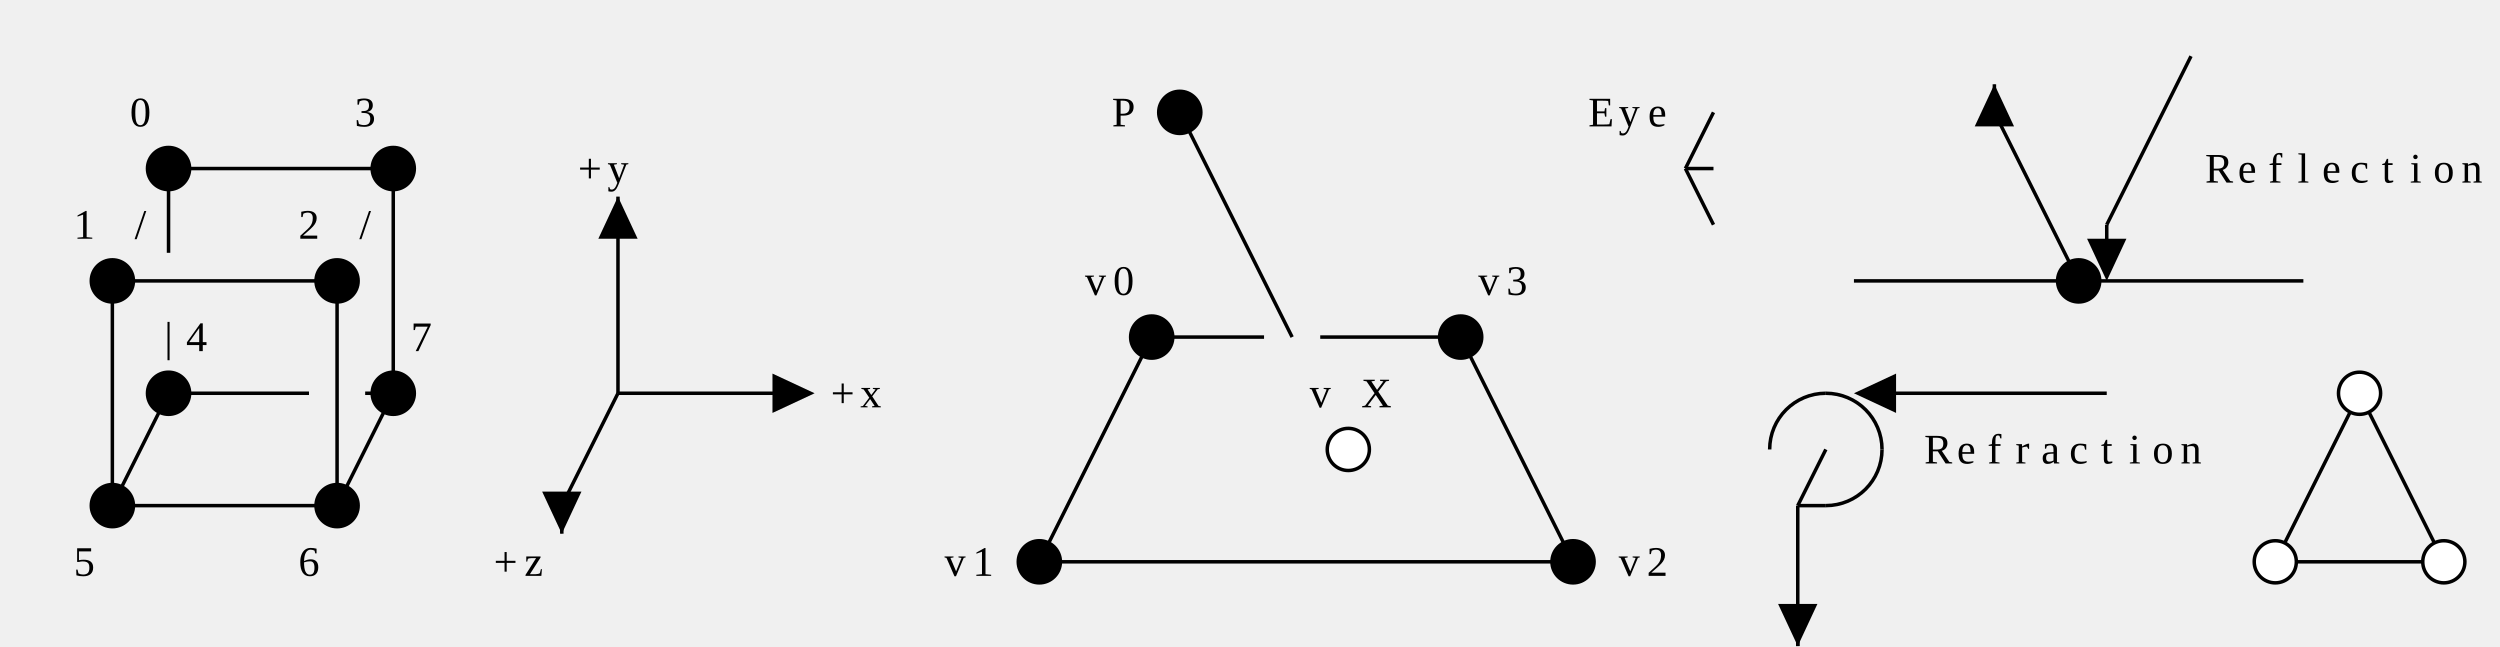
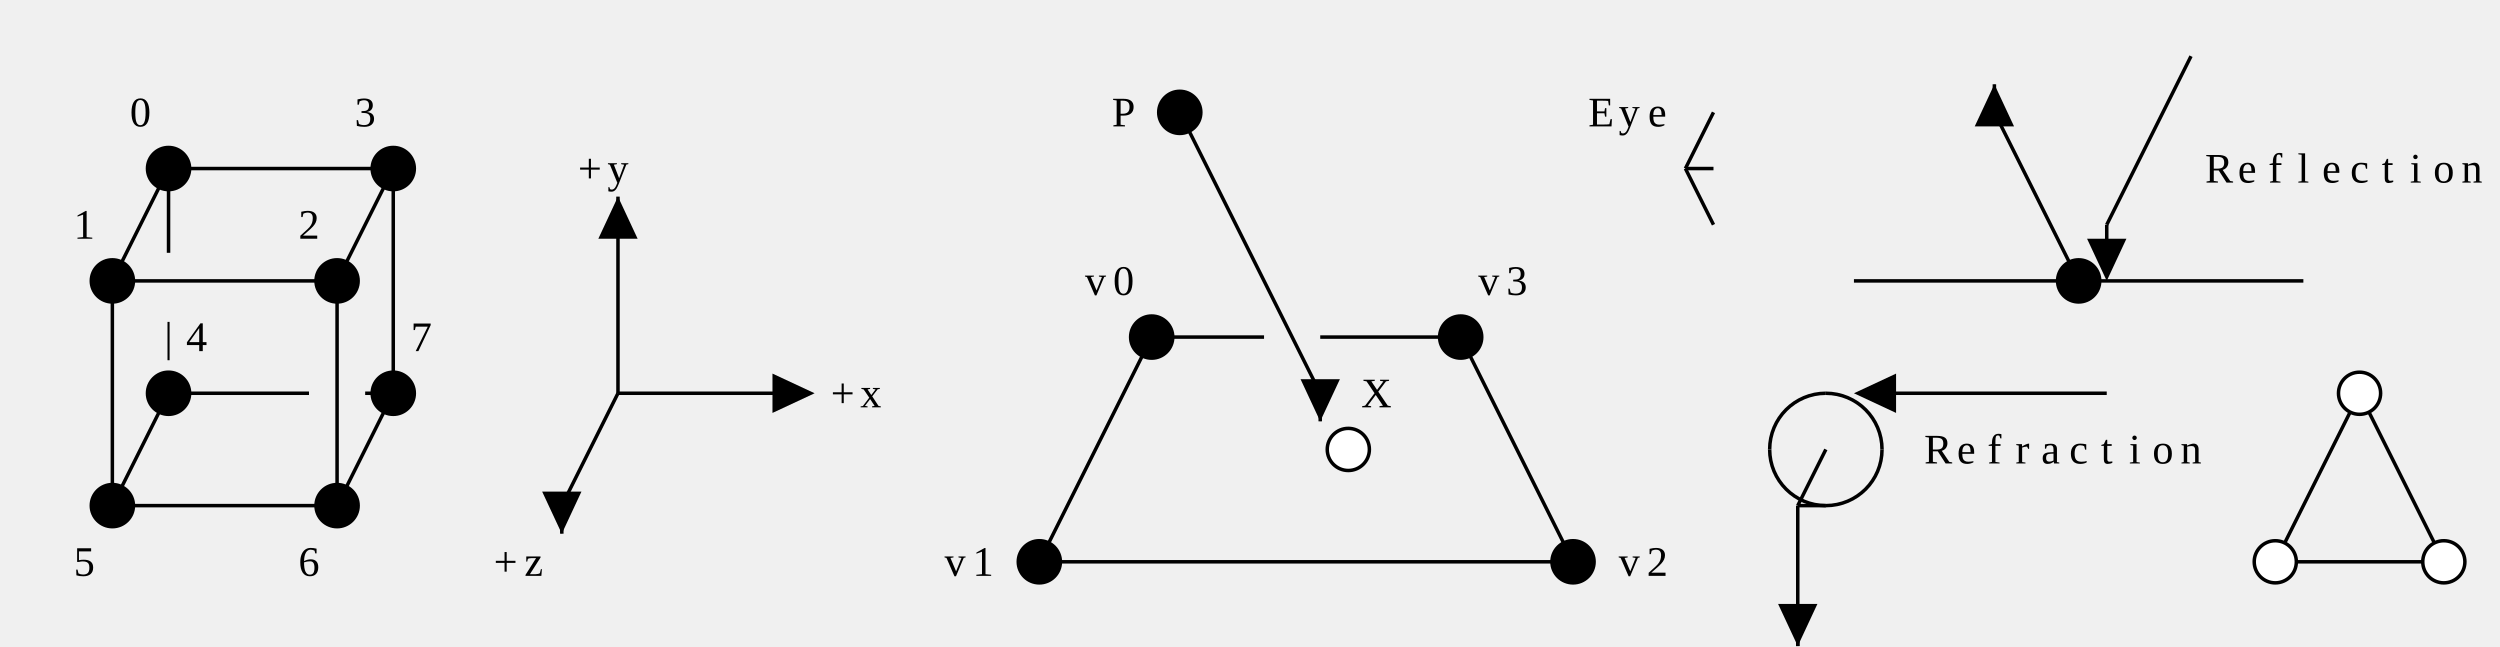
<svg xmlns="http://www.w3.org/2000/svg" class="diagram" version="1.1" height="184" width="712">
  <g transform="translate(8,16)">
    <path d="M 24,64 L 24,128" style="fill:none;stroke:#000;" />
    <path d="M 24,128 L 24,128" style="fill:none;stroke:#000;" />
    <path d="M 40,32 L 40,56" style="fill:none;stroke:#000;" />
    <path d="M 40,96 L 40,96" style="fill:none;stroke:#000;" />
    <path d="M 88,64 L 88,128" style="fill:none;stroke:#000;" />
    <path d="M 88,128 L 88,128" style="fill:none;stroke:#000;" />
    <path d="M 104,32 L 104,96" style="fill:none;stroke:#000;" />
    <path d="M 104,96 L 104,96" style="fill:none;stroke:#000;" />
    <path d="M 152,128 L 152,136" style="fill:none;stroke:#000;" />
    <path d="M 168,40 L 168,96" style="fill:none;stroke:#000;" />
    <path d="M 168,96 L 168,96" style="fill:none;stroke:#000;" />
    <path d="M 288,144 L 288,144" style="fill:none;stroke:#000;" />
    <path d="M 320,80 L 320,80" style="fill:none;stroke:#000;" />
    <path d="M 328,16 L 328,16" style="fill:none;stroke:#000;" />
+     <path d="M 368,96 L 368,104" style="fill:none;stroke:#000;" />
    <path d="M 376,112 L 376,112" style="fill:none;stroke:#000;" />
    <path d="M 408,80 L 408,80" style="fill:none;stroke:#000;" />
    <path d="M 440,144 L 440,144" style="fill:none;stroke:#000;" />
    <path d="M 472,32 L 472,32" style="fill:none;stroke:#000;" />
    <path d="M 496,112 L 496,112" style="fill:none;stroke:#000;" />
    <path d="M 504,128 L 504,168" style="fill:none;stroke:#000;" />
    <path d="M 504,160 L 504,168" style="fill:none;stroke:#000;" />
    <path d="M 528,112 L 528,112" style="fill:none;stroke:#000;" />
    <path d="M 560,8 L 560,16" style="fill:none;stroke:#000;" />
    <path d="M 584,64 L 584,64" style="fill:none;stroke:#000;" />
    <path d="M 592,48 L 592,56" style="fill:none;stroke:#000;" />
    <path d="M 616,0 L 616,0" style="fill:none;stroke:#000;" />
    <path d="M 640,144 L 640,144" style="fill:none;stroke:#000;" />
    <path d="M 664,96 L 664,96" style="fill:none;stroke:#000;" />
    <path d="M 688,144 L 688,144" style="fill:none;stroke:#000;" />
    <path d="M 616,0 L 616,0" style="fill:none;stroke:#000;" />
    <path d="M 328,16 L 328,16" style="fill:none;stroke:#000;" />
    <path d="M 40,32 L 104,32" style="fill:none;stroke:#000;" />
    <path d="M 104,32 L 104,32" style="fill:none;stroke:#000;" />
    <path d="M 472,32 L 480,32" style="fill:none;stroke:#000;" />
    <path d="M 24,64 L 88,64" style="fill:none;stroke:#000;" />
    <path d="M 88,64 L 88,64" style="fill:none;stroke:#000;" />
    <path d="M 520,64 L 584,64" style="fill:none;stroke:#000;" />
    <path d="M 584,64 L 648,64" style="fill:none;stroke:#000;" />
    <path d="M 320,80 L 352,80" style="fill:none;stroke:#000;" />
    <path d="M 368,80 L 408,80" style="fill:none;stroke:#000;" />
    <path d="M 408,80 L 408,80" style="fill:none;stroke:#000;" />
    <path d="M 40,96 L 80,96" style="fill:none;stroke:#000;" />
    <path d="M 96,96 L 104,96" style="fill:none;stroke:#000;" />
    <path d="M 104,96 L 104,96" style="fill:none;stroke:#000;" />
    <path d="M 168,96 L 216,96" style="fill:none;stroke:#000;" />
    <path d="M 216,96 L 216,96" style="fill:none;stroke:#000;" />
    <path d="M 512,96 L 512,96" style="fill:none;stroke:#000;" />
    <path d="M 0,0 L 0,0" style="fill:none;stroke:#000;" />
    <path d="M 0,0 L 0,0" style="fill:none;stroke:#000;" />
    <path d="M 528,96 L 592,96" style="fill:none;stroke:#000;" />
    <path d="M 664,96 L 664,96" style="fill:none;stroke:#000;" />
    <path d="M 376,112 L 376,112" style="fill:none;stroke:#000;" />
    <path d="M 24,128 L 88,128" style="fill:none;stroke:#000;" />
    <path d="M 88,128 L 88,128" style="fill:none;stroke:#000;" />
    <path d="M 504,128 L 512,128" style="fill:none;stroke:#000;" />
    <path d="M 288,144 L 440,144" style="fill:none;stroke:#000;" />
    <path d="M 440,144 L 440,144" style="fill:none;stroke:#000;" />
    <path d="M 640,144 L 688,144" style="fill:none;stroke:#000;" />
    <path d="M 688,144 L 688,144" style="fill:none;stroke:#000;" />
-     <path d="M 24,64 L 24,64" style="fill:none;stroke:#000;" />
+     <path d="M 24,64 L 40,32" style="fill:none;stroke:#000;" />
    <path d="M 40,32 L 40,32" style="fill:none;stroke:#000;" />
    <path d="M 24,80 L 24,80" style="fill:none;stroke:#000;" />
    <path d="M 40,48 L 40,48" style="fill:none;stroke:#000;" />
    <path d="M 24,96 L 24,96" style="fill:none;stroke:#000;" />
    <path d="M 24,112 L 24,112" style="fill:none;stroke:#000;" />
    <path d="M 24,128 L 40,96" style="fill:none;stroke:#000;" />
    <path d="M 40,96 L 40,96" style="fill:none;stroke:#000;" />
-     <path d="M 88,64 L 88,64" style="fill:none;stroke:#000;" />
+     <path d="M 88,64 L 104,32" style="fill:none;stroke:#000;" />
    <path d="M 104,32 L 104,32" style="fill:none;stroke:#000;" />
    <path d="M 88,80 L 88,80" style="fill:none;stroke:#000;" />
    <path d="M 104,48 L 104,48" style="fill:none;stroke:#000;" />
    <path d="M 88,96 L 88,96" style="fill:none;stroke:#000;" />
    <path d="M 104,64 L 104,64" style="fill:none;stroke:#000;" />
    <path d="M 88,112 L 88,112" style="fill:none;stroke:#000;" />
    <path d="M 104,80 L 104,80" style="fill:none;stroke:#000;" />
    <path d="M 88,128 L 104,96" style="fill:none;stroke:#000;" />
    <path d="M 104,96 L 104,96" style="fill:none;stroke:#000;" />
    <path d="M 168,48 L 168,48" style="fill:none;stroke:#000;" />
    <path d="M 168,64 L 168,64" style="fill:none;stroke:#000;" />
    <path d="M 168,80 L 168,80" style="fill:none;stroke:#000;" />
    <path d="M 152,128 L 168,96" style="fill:none;stroke:#000;" />
    <path d="M 168,96 L 168,96" style="fill:none;stroke:#000;" />
    <path d="M 216,96 L 216,96" style="fill:none;stroke:#000;" />
    <path d="M 328,16 L 328,16" style="fill:none;stroke:#000;" />
    <path d="M 288,144 L 320,80" style="fill:none;stroke:#000;" />
    <path d="M 320,80 L 320,80" style="fill:none;stroke:#000;" />
+     <path d="M 368,96 L 368,96" style="fill:none;stroke:#000;" />
    <path d="M 376,112 L 376,112" style="fill:none;stroke:#000;" />
    <path d="M 408,80 L 408,80" style="fill:none;stroke:#000;" />
    <path d="M 0,0 L 0,0" style="fill:none;stroke:#000;" />
    <path d="M 472,32 L 480,16" style="fill:none;stroke:#000;" />
    <path d="M 440,144 L 440,144" style="fill:none;stroke:#000;" />
    <path d="M 496,112 L 496,112" style="fill:none;stroke:#000;" />
    <path d="M 504,128 L 512,112" style="fill:none;stroke:#000;" />
    <path d="M 560,16 L 560,16" style="fill:none;stroke:#000;" />
    <path d="M 504,144 L 504,144" style="fill:none;stroke:#000;" />
    <path d="M 528,96 L 528,96" style="fill:none;stroke:#000;" />
    <path d="M 504,160 L 504,160" style="fill:none;stroke:#000;" />
    <path d="M 0,0 L 0,0" style="fill:none;stroke:#000;" />
    <path d="M 528,112 L 528,112" style="fill:none;stroke:#000;" />
    <path d="M 584,64 L 584,64" style="fill:none;stroke:#000;" />
    <path d="M 0,0 L 0,0" style="fill:none;stroke:#000;" />
    <path d="M 592,48 L 616,0" style="fill:none;stroke:#000;" />
    <path d="M 616,0 L 616,0" style="fill:none;stroke:#000;" />
    <path d="M 640,144 L 664,96" style="fill:none;stroke:#000;" />
    <path d="M 664,96 L 664,96" style="fill:none;stroke:#000;" />
    <path d="M 688,144 L 688,144" style="fill:none;stroke:#000;" />
    <path d="M 24,128 L 24,128" style="fill:none;stroke:#000;" />
    <path d="M 24,112 L 24,112" style="fill:none;stroke:#000;" />
    <path d="M 24,96 L 24,96" style="fill:none;stroke:#000;" />
    <path d="M 24,80 L 24,80" style="fill:none;stroke:#000;" />
    <path d="M 24,64 L 24,64" style="fill:none;stroke:#000;" />
    <path d="M 40,96 L 40,96" style="fill:none;stroke:#000;" />
    <path d="M 40,48 L 40,48" style="fill:none;stroke:#000;" />
    <path d="M 40,32 L 40,32" style="fill:none;stroke:#000;" />
    <path d="M 88,128 L 88,128" style="fill:none;stroke:#000;" />
    <path d="M 88,112 L 88,112" style="fill:none;stroke:#000;" />
    <path d="M 88,96 L 88,96" style="fill:none;stroke:#000;" />
    <path d="M 88,80 L 88,80" style="fill:none;stroke:#000;" />
    <path d="M 88,64 L 88,64" style="fill:none;stroke:#000;" />
    <path d="M 104,96 L 104,96" style="fill:none;stroke:#000;" />
    <path d="M 104,80 L 104,80" style="fill:none;stroke:#000;" />
    <path d="M 104,64 L 104,64" style="fill:none;stroke:#000;" />
    <path d="M 104,48 L 104,48" style="fill:none;stroke:#000;" />
    <path d="M 104,32 L 104,32" style="fill:none;stroke:#000;" />
    <path d="M 152,128 L 152,128" style="fill:none;stroke:#000;" />
    <path d="M 168,96 L 168,96" style="fill:none;stroke:#000;" />
    <path d="M 168,80 L 168,80" style="fill:none;stroke:#000;" />
    <path d="M 168,64 L 168,64" style="fill:none;stroke:#000;" />
    <path d="M 0,0 L 0,0" style="fill:none;stroke:#000;" />
    <path d="M 0,0 L 0,0" style="fill:none;stroke:#000;" />
    <path d="M 168,48 L 168,48" style="fill:none;stroke:#000;" />
    <path d="M 216,96 L 216,96" style="fill:none;stroke:#000;" />
    <path d="M 288,144 L 288,144" style="fill:none;stroke:#000;" />
    <path d="M 320,80 L 320,80" style="fill:none;stroke:#000;" />
-     <path d="M 328,16 L 360,80" style="fill:none;stroke:#000;" />
-     <path d="M 0,0 L 0,0" style="fill:none;stroke:#000;" />
+     <path d="M 328,16 L 368,96" style="fill:none;stroke:#000;" />
+     <path d="M 368,96 L 368,96" style="fill:none;stroke:#000;" />
    <path d="M 0,0 L 0,0" style="fill:none;stroke:#000;" />
    <path d="M 376,112 L 376,112" style="fill:none;stroke:#000;" />
    <path d="M 408,80 L 440,144" style="fill:none;stroke:#000;" />
    <path d="M 440,144 L 440,144" style="fill:none;stroke:#000;" />
    <path d="M 504,160 L 504,160" style="fill:none;stroke:#000;" />
    <path d="M 504,144 L 504,144" style="fill:none;stroke:#000;" />
    <path d="M 496,112 L 496,112" style="fill:none;stroke:#000;" />
    <path d="M 504,128 L 504,128" style="fill:none;stroke:#000;" />
    <path d="M 472,32 L 480,48" style="fill:none;stroke:#000;" />
    <path d="M 0,0 L 0,0" style="fill:none;stroke:#000;" />
    <path d="M 528,112 L 528,112" style="fill:none;stroke:#000;" />
    <path d="M 528,96 L 528,96" style="fill:none;stroke:#000;" />
    <path d="M 560,16 L 584,64" style="fill:none;stroke:#000;" />
    <path d="M 584,64 L 584,64" style="fill:none;stroke:#000;" />
    <path d="M 592,48 L 592,48" style="fill:none;stroke:#000;" />
    <path d="M 640,144 L 640,144" style="fill:none;stroke:#000;" />
    <path d="M 616,0 L 616,0" style="fill:none;stroke:#000;" />
    <path d="M 664,96 L 688,144" style="fill:none;stroke:#000;" />
    <path d="M 688,144 L 688,144" style="fill:none;stroke:#000;" />
    <polygon points="160,128 148,122.4 148,133.6" style="fill:#000" transform="rotate(90, 152, 128)" />
    <polygon points="176,48 164,42.4 164,53.6" style="fill:#000" transform="rotate(270, 168, 48)" />
    <polygon points="224,96 212,90.4 212,101.6" style="fill:#000" transform="rotate(0, 216, 96)" />
+     <polygon points="376,96 364,90.4 364,101.6" style="fill:#000" transform="rotate(90, 368, 96)" />
    <polygon points="512,160 500,154.4 500,165.6" style="fill:#000" transform="rotate(90, 504, 160)" />
    <polygon points="536,96 524,90.4 524,101.6" style="fill:#000" transform="rotate(180, 528, 96)" />
    <polygon points="568,16 556,10.4 556,21.6" style="fill:#000" transform="rotate(270, 560, 16)" />
    <polygon points="608,48 596,42.4 596,53.6" style="fill:#000" transform="rotate(90, 592, 48)" />
    <circle cx="24" cy="64" r="6" style="fill:#000;stroke:#000;" />
    <circle cx="24" cy="128" r="6" style="fill:#000;stroke:#000;" />
    <circle cx="40" cy="32" r="6" style="fill:#000;stroke:#000;" />
    <circle cx="40" cy="96" r="6" style="fill:#000;stroke:#000;" />
    <circle cx="88" cy="64" r="6" style="fill:#000;stroke:#000;" />
    <circle cx="88" cy="128" r="6" style="fill:#000;stroke:#000;" />
    <circle cx="104" cy="32" r="6" style="fill:#000;stroke:#000;" />
    <circle cx="104" cy="96" r="6" style="fill:#000;stroke:#000;" />
    <circle cx="288" cy="144" r="6" style="fill:#000;stroke:#000;" />
    <circle cx="320" cy="80" r="6" style="fill:#000;stroke:#000;" />
    <circle cx="328" cy="16" r="6" style="fill:#000;stroke:#000;" />
    <circle cx="376" cy="112" r="6" style="fill:#fff;stroke:#000;" />
    <circle cx="408" cy="80" r="6" style="fill:#000;stroke:#000;" />
    <circle cx="440" cy="144" r="6" style="fill:#000;stroke:#000;" />
    <circle cx="584" cy="64" r="6" style="fill:#000;stroke:#000;" />
    <circle cx="640" cy="144" r="6" style="fill:#fff;stroke:#000;" />
    <circle cx="664" cy="96" r="6" style="fill:#fff;stroke:#000;" />
    <circle cx="688" cy="144" r="6" style="fill:#fff;stroke:#000;" />
    <path d="M 512,96 A 16,16 0 0,0 496,112" style="fill:none;stroke:#000;" />
    <path d="M 512,96 A 16,16 0 0,1 528,112" style="fill:none;stroke:#000;" />
+     <path d="M 496,112 A 16,16 0 0,0 512,128" style="fill:none;stroke:#000;" />
    <path d="M 528,112 A 16,16 0 0,1 512,128" style="fill:none;stroke:#000;" />
-     <text text-anchor="middle" x="16" y="20" style="fill:#000"> </text>
    <text text-anchor="middle" x="24" y="20" style="fill:#000"> </text>
    <text text-anchor="middle" x="32" y="20" style="fill:#000">0</text>
    <text text-anchor="middle" x="40" y="20" style="fill:#000"> </text>
-     <text text-anchor="middle" x="48" y="20" style="fill:#000"> </text>
-     <text text-anchor="middle" x="80" y="20" style="fill:#000"> </text>
    <text text-anchor="middle" x="88" y="20" style="fill:#000"> </text>
    <text text-anchor="middle" x="96" y="20" style="fill:#000">3</text>
    <text text-anchor="middle" x="104" y="20" style="fill:#000"> </text>
-     <text text-anchor="middle" x="112" y="20" style="fill:#000"> </text>
-     <text text-anchor="middle" x="296" y="20" style="fill:#000"> </text>
    <text text-anchor="middle" x="304" y="20" style="fill:#000"> </text>
    <text text-anchor="middle" x="312" y="20" style="fill:#000">P</text>
    <text text-anchor="middle" x="320" y="20" style="fill:#000"> </text>
-     <text text-anchor="middle" x="432" y="20" style="fill:#000"> </text>
    <text text-anchor="middle" x="440" y="20" style="fill:#000"> </text>
    <text text-anchor="middle" x="448" y="20" style="fill:#000">E</text>
    <text text-anchor="middle" x="456" y="20" style="fill:#000">y</text>
    <text text-anchor="middle" x="464" y="20" style="fill:#000">e</text>
    <text text-anchor="middle" x="472" y="20" style="fill:#000"> </text>
-     <text text-anchor="middle" x="152" y="36" style="fill:#000"> </text>
    <text text-anchor="middle" x="160" y="36" style="fill:#000">+</text>
    <text text-anchor="middle" x="168" y="36" style="fill:#000">y</text>
    <text text-anchor="middle" x="176" y="36" style="fill:#000"> </text>
-     <text text-anchor="middle" x="184" y="36" style="fill:#000"> </text>
-     <text text-anchor="middle" x="608" y="36" style="fill:#000"> </text>
    <text text-anchor="middle" x="616" y="36" style="fill:#000"> </text>
    <text text-anchor="middle" x="624" y="36" style="fill:#000">R</text>
    <text text-anchor="middle" x="632" y="36" style="fill:#000">e</text>
    <text text-anchor="middle" x="640" y="36" style="fill:#000">f</text>
    <text text-anchor="middle" x="648" y="36" style="fill:#000">l</text>
    <text text-anchor="middle" x="656" y="36" style="fill:#000">e</text>
    <text text-anchor="middle" x="664" y="36" style="fill:#000">c</text>
    <text text-anchor="middle" x="672" y="36" style="fill:#000">t</text>
    <text text-anchor="middle" x="680" y="36" style="fill:#000">i</text>
    <text text-anchor="middle" x="688" y="36" style="fill:#000">o</text>
    <text text-anchor="middle" x="696" y="36" style="fill:#000">n</text>
-     <text text-anchor="middle" x="0" y="52" style="fill:#000"> </text>
    <text text-anchor="middle" x="8" y="52" style="fill:#000"> </text>
    <text text-anchor="middle" x="16" y="52" style="fill:#000">1</text>
    <text text-anchor="middle" x="24" y="52" style="fill:#000"> </text>
-     <text text-anchor="middle" x="32" y="52" style="fill:#000">/</text>
-     <text text-anchor="middle" x="64" y="52" style="fill:#000"> </text>
    <text text-anchor="middle" x="72" y="52" style="fill:#000"> </text>
    <text text-anchor="middle" x="80" y="52" style="fill:#000">2</text>
    <text text-anchor="middle" x="88" y="52" style="fill:#000"> </text>
-     <text text-anchor="middle" x="96" y="52" style="fill:#000">/</text>
-     <text text-anchor="middle" x="296" y="68" style="fill:#000"> </text>
    <text text-anchor="middle" x="304" y="68" style="fill:#000">v</text>
    <text text-anchor="middle" x="312" y="68" style="fill:#000">0</text>
    <text text-anchor="middle" x="320" y="68" style="fill:#000"> </text>
-     <text text-anchor="middle" x="328" y="68" style="fill:#000"> </text>
-     <text text-anchor="middle" x="408" y="68" style="fill:#000"> </text>
    <text text-anchor="middle" x="416" y="68" style="fill:#000">v</text>
    <text text-anchor="middle" x="424" y="68" style="fill:#000">3</text>
    <text text-anchor="middle" x="432" y="68" style="fill:#000"> </text>
-     <text text-anchor="middle" x="440" y="68" style="fill:#000"> </text>
-     <text text-anchor="middle" x="32" y="84" style="fill:#000"> </text>
    <text text-anchor="middle" x="40" y="84" style="fill:#000">|</text>
    <text text-anchor="middle" x="48" y="84" style="fill:#000">4</text>
    <text text-anchor="middle" x="56" y="84" style="fill:#000"> </text>
-     <text text-anchor="middle" x="64" y="84" style="fill:#000"> </text>
-     <text text-anchor="middle" x="96" y="84" style="fill:#000"> </text>
    <text text-anchor="middle" x="112" y="84" style="fill:#000">7</text>
    <text text-anchor="middle" x="120" y="84" style="fill:#000"> </text>
-     <text text-anchor="middle" x="128" y="84" style="fill:#000"> </text>
-     <text text-anchor="middle" x="224" y="100" style="fill:#000"> </text>
    <text text-anchor="middle" x="232" y="100" style="fill:#000">+</text>
    <text text-anchor="middle" x="240" y="100" style="fill:#000">x</text>
    <text text-anchor="middle" x="248" y="100" style="fill:#000"> </text>
-     <text text-anchor="middle" x="256" y="100" style="fill:#000"> </text>
-     <text text-anchor="middle" x="368" y="100" style="fill:#000">v</text>
    <text text-anchor="middle" x="376" y="100" style="fill:#000"> </text>
    <text text-anchor="middle" x="384" y="100" style="fill:#000">X</text>
    <text text-anchor="middle" x="392" y="100" style="fill:#000"> </text>
-     <text text-anchor="middle" x="400" y="100" style="fill:#000"> </text>
    <text text-anchor="middle" x="536" y="116" style="fill:#000"> </text>
    <text text-anchor="middle" x="544" y="116" style="fill:#000">R</text>
    <text text-anchor="middle" x="552" y="116" style="fill:#000">e</text>
    <text text-anchor="middle" x="560" y="116" style="fill:#000">f</text>
    <text text-anchor="middle" x="568" y="116" style="fill:#000">r</text>
    <text text-anchor="middle" x="576" y="116" style="fill:#000">a</text>
    <text text-anchor="middle" x="584" y="116" style="fill:#000">c</text>
    <text text-anchor="middle" x="592" y="116" style="fill:#000">t</text>
    <text text-anchor="middle" x="600" y="116" style="fill:#000">i</text>
    <text text-anchor="middle" x="608" y="116" style="fill:#000">o</text>
    <text text-anchor="middle" x="616" y="116" style="fill:#000">n</text>
    <text text-anchor="middle" x="624" y="116" style="fill:#000"> </text>
-     <text text-anchor="middle" x="632" y="116" style="fill:#000"> </text>
-     <text text-anchor="middle" x="0" y="148" style="fill:#000"> </text>
    <text text-anchor="middle" x="8" y="148" style="fill:#000"> </text>
    <text text-anchor="middle" x="16" y="148" style="fill:#000">5</text>
    <text text-anchor="middle" x="24" y="148" style="fill:#000"> </text>
-     <text text-anchor="middle" x="32" y="148" style="fill:#000"> </text>
-     <text text-anchor="middle" x="64" y="148" style="fill:#000"> </text>
    <text text-anchor="middle" x="72" y="148" style="fill:#000"> </text>
    <text text-anchor="middle" x="80" y="148" style="fill:#000">6</text>
    <text text-anchor="middle" x="88" y="148" style="fill:#000"> </text>
-     <text text-anchor="middle" x="96" y="148" style="fill:#000"> </text>
-     <text text-anchor="middle" x="128" y="148" style="fill:#000"> </text>
    <text text-anchor="middle" x="136" y="148" style="fill:#000">+</text>
    <text text-anchor="middle" x="144" y="148" style="fill:#000">z</text>
    <text text-anchor="middle" x="152" y="148" style="fill:#000"> </text>
-     <text text-anchor="middle" x="160" y="148" style="fill:#000"> </text>
-     <text text-anchor="middle" x="256" y="148" style="fill:#000"> </text>
    <text text-anchor="middle" x="264" y="148" style="fill:#000">v</text>
    <text text-anchor="middle" x="272" y="148" style="fill:#000">1</text>
    <text text-anchor="middle" x="280" y="148" style="fill:#000"> </text>
-     <text text-anchor="middle" x="448" y="148" style="fill:#000"> </text>
    <text text-anchor="middle" x="456" y="148" style="fill:#000">v</text>
    <text text-anchor="middle" x="464" y="148" style="fill:#000">2</text>
    <text text-anchor="middle" x="472" y="148" style="fill:#000"> </text>
-     <text text-anchor="middle" x="480" y="148" style="fill:#000"> </text>
  </g>
</svg>
